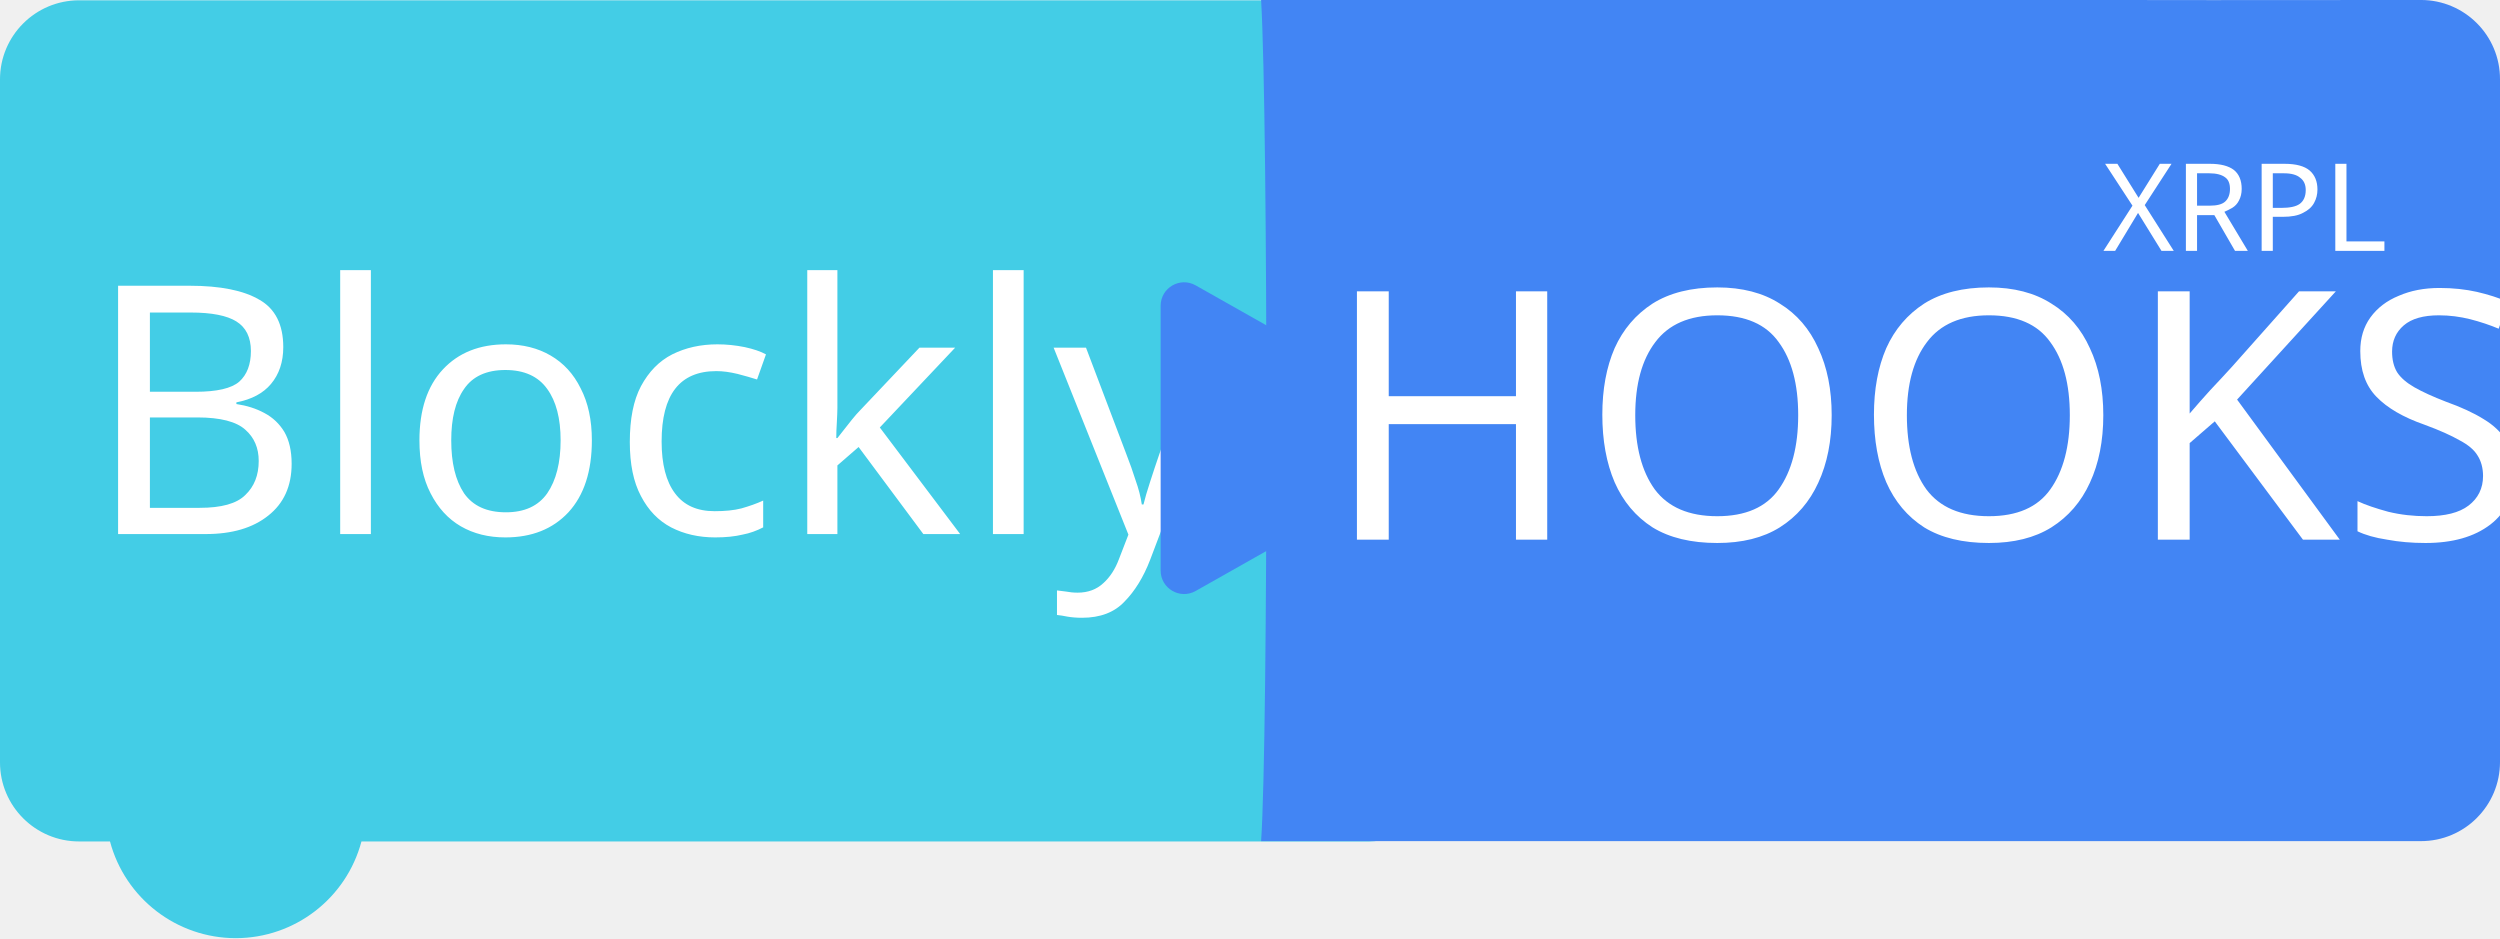
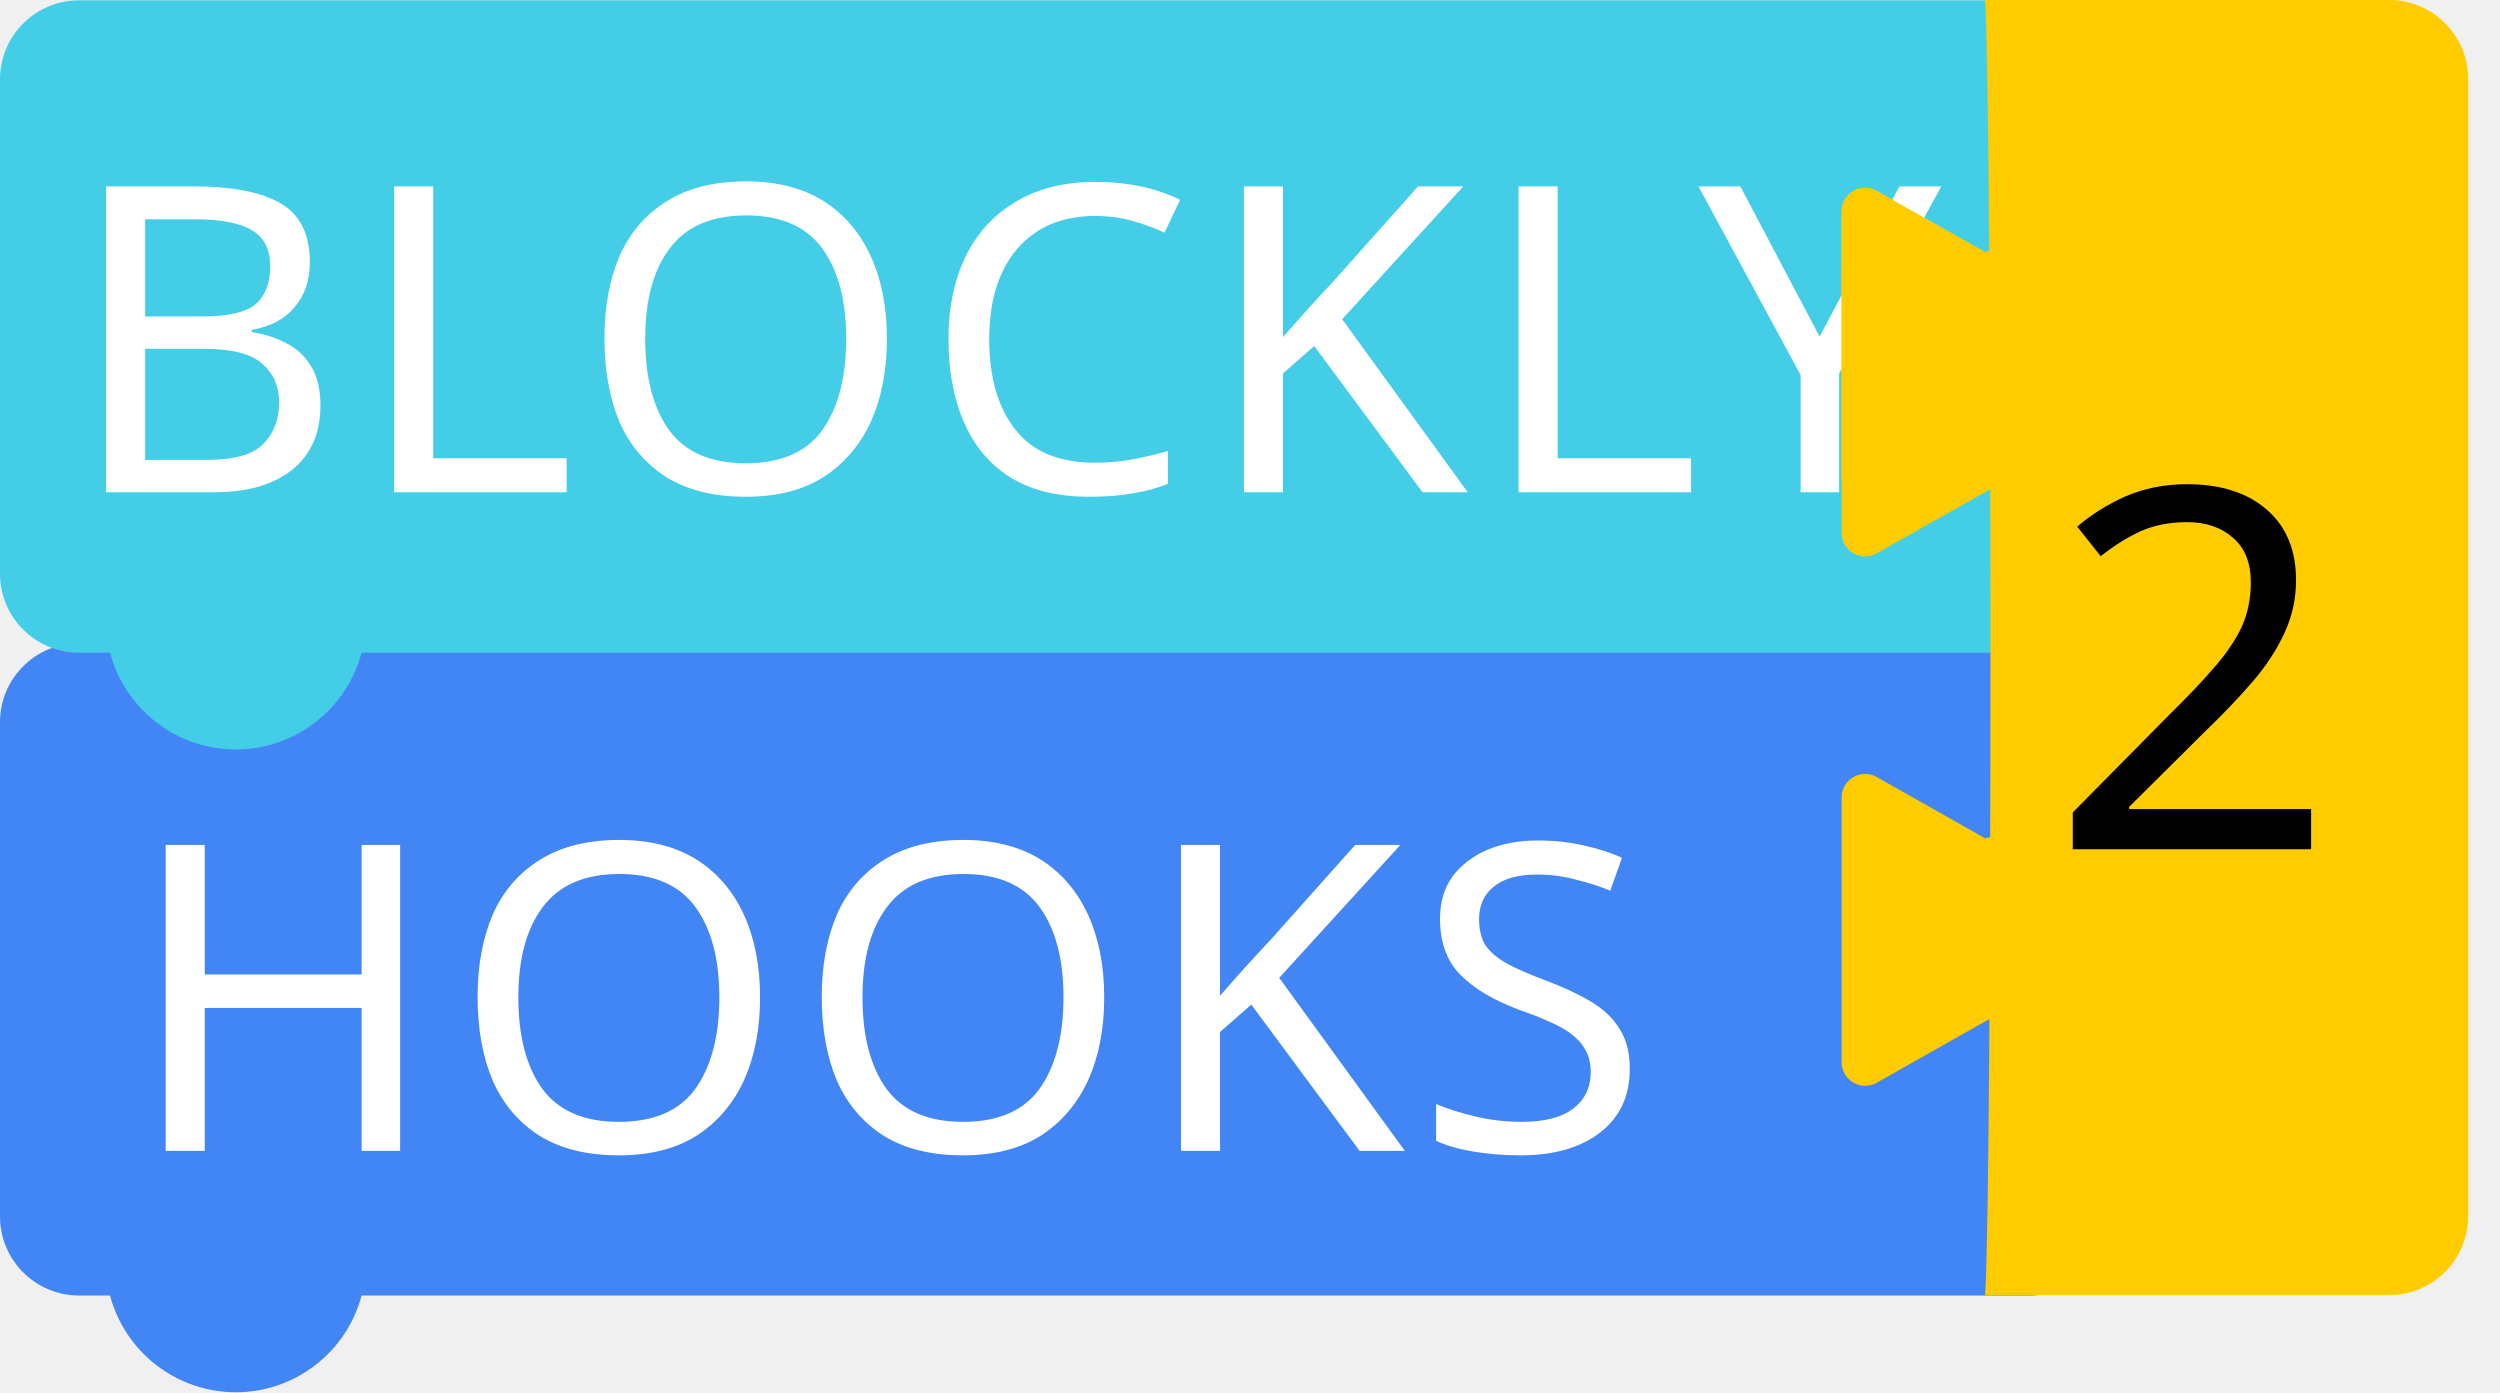
- <svg xmlns="http://www.w3.org/2000/svg" width="70mm" height="26.268mm" viewBox="0 0 70 26.268" version="1.1" id="svg18279">
+ <svg xmlns="http://www.w3.org/2000/svg" width="69.975mm" height="38.968mm" viewBox="0 0 69.975 38.968" version="1.1" id="svg18279">
  <defs id="defs18276" />
-   <g id="layer1" transform="translate(-43.83411,-5.542305)">
-     <path id="path906" d="m 46.051,5.551 c -1.225,-0.001 -2.218,0.992 -2.217,2.217 v 19.118 c -0.001,1.225 0.992,2.218 2.217,2.217 h 0.863 c 0.426,1.596 1.871,2.707 3.522,2.708 1.651,-0.002 3.094,-1.113 3.519,-2.708 h 0.884 27.336 c 0.807,0 1.601,-0.666 1.46,-1.461 V 7.012 l -1.46,-1.461 z" style="fill:#43cde6;fill-opacity:1;stroke-width:0.183" />
-     <path id="path906-9" d="m 111.618,29.094 c 1.224,9.34e-4 2.217,-0.992 2.216,-2.217 V 7.759 c 0.002,-1.225 -0.992,-2.218 -2.216,-2.217 -6.326,0.009 -6.384,0 -8.789,0 H 79.145 c 0.199,3.371 0.199,20.715 0,23.552 z" style="fill:#4285f4;stroke-width:0.183" />
-     <text xml:space="preserve" style="font-size:9.737px;line-height:1.25;font-family:sans-serif;word-spacing:0px;stroke-width:0.183" x="46.205" y="20.494" id="text1918">
-       <tspan id="tspan1916" x="46.205" y="20.494" style="font-style:normal;font-variant:normal;font-weight:normal;font-stretch:normal;font-size:9.737px;font-family:'DIN Alternate';-inkscape-font-specification:'DIN Alternate';fill:#ffffff;stroke-width:0.183">Blockly</tspan>
+   <g id="layer1" transform="translate(-31.66328,-10.83397)">
+     <path id="path906-0" d="m 33.88,28.835 c -1.225,-0.001 -2.218,0.992 -2.217,2.217 v 13.827 c -0.001,1.225 0.992,2.218 2.217,2.217 h 0.863 c 0.426,1.596 1.871,2.707 3.522,2.708 1.651,-0.002 3.094,-1.113 3.519,-2.708 h 0.884 45.856 c 0.807,0 1.46,-0.654 1.46,-1.461 V 30.295 l -1.46,-1.461 z" style="fill:#4285f4;fill-opacity:1;stroke-width:0.183" />
+     <path id="path906" d="m 33.88,10.843 c -1.225,-10e-4 -2.218,0.992 -2.217,2.217 v 13.827 c -0.001,1.225 0.992,2.218 2.217,2.217 h 0.863 c 0.426,1.596 1.871,2.707 3.522,2.708 1.651,-0.002 3.094,-1.113 3.519,-2.708 h 0.884 45.856 c 0.807,0 1.46,-0.654 1.46,-1.461 V 12.304 l -1.46,-1.461 z" style="fill:#43cde6;fill-opacity:1;stroke-width:0.183" />
+     <path id="path906-9" d="m 98.532,47.085 c 1.224,9.34e-4 2.217,-0.992 2.216,-2.217 V 13.05 c 0.002,-1.225 -0.992,-2.218 -2.216,-2.217 18.617,0.002 5.574,0 -11.306,0 0.199,3.371 0.199,33.415 0,36.252 z" style="fill:#ffcc00;stroke-width:0.183" />
+     <text xml:space="preserve" style="font-size:11.994px;line-height:1.25;font-family:sans-serif;letter-spacing:0.265px;word-spacing:0px;stroke-width:0.183" x="35.145" y="43.048" id="text1918-9">
+       <tspan id="tspan1916-4" x="35.145" y="43.048" style="font-style:normal;font-variant:normal;font-weight:normal;font-stretch:normal;font-size:11.994px;font-family:'DIN Alternate';-inkscape-font-specification:'DIN Alternate';fill:#ffffff;stroke-width:0.183">HOOKS</tspan>
    </text>
-     <path id="path908" d="m 80.348,15.248 -3.036,-1.716 c -0.438,-0.247 -0.979,0.069 -0.98,0.571 v 7.416 c 9.34e-4,0.503 0.543,0.818 0.98,0.571 l 3.036,-1.716 c 3.743,-1.968 1.917,-5.619 0,-5.127 z" style="fill:#4285f4;fill-opacity:1;stroke-width:0.183" />
-     <text xml:space="preserve" style="font-size:9.737px;line-height:1.25;font-family:sans-serif;word-spacing:0px;fill:#ffffff;stroke-width:0.183" x="80.891" y="20.652" id="text5393">
-       <tspan id="tspan5391" x="80.891" y="20.652" style="font-style:normal;font-variant:normal;font-weight:normal;font-stretch:normal;font-size:9.737px;font-family:'DIN Alternate';-inkscape-font-specification:'DIN Alternate';fill:#ffffff;stroke-width:0.183">HOOKS</tspan>
+     <path id="path908" d="m 87.227,17.893 -3.036,-1.716 c -0.438,-0.247 -0.979,0.069 -0.98,0.571 v 7.416 c 9.34e-4,0.503 0.543,0.818 0.98,0.571 l 3.036,-1.716 c 3.743,-1.968 1.917,-5.619 0,-5.127 z" style="fill:#ffcc00;fill-opacity:1;stroke-width:0.183" />
+     <text xml:space="preserve" style="font-size:11.994px;line-height:1.25;font-family:sans-serif;letter-spacing:0.265px;word-spacing:0px;stroke-width:0.183" x="33.475" y="24.613" id="text1918">
+       <tspan id="tspan1916" x="33.475" y="24.613" style="font-style:normal;font-variant:normal;font-weight:normal;font-stretch:normal;font-size:11.994px;font-family:'DIN Alternate';-inkscape-font-specification:'DIN Alternate';fill:#ffffff;stroke-width:0.183">BLOCKLY</tspan>
    </text>
-     <text xml:space="preserve" style="font-size:3.408px;line-height:1.25;font-family:sans-serif;word-spacing:0px;stroke-width:0.183" x="102.713" y="12.564" id="text14418">
-       <tspan id="tspan14416" x="102.713" y="12.564" style="font-style:normal;font-variant:normal;font-weight:normal;font-stretch:normal;font-size:3.408px;font-family:'DIN Alternate';-inkscape-font-specification:'DIN Alternate';fill:#ffffff;stroke-width:0.183">XRPL</tspan>
+     <path id="path908-8" d="m 87.227,17.893 -3.036,-1.716 c -0.438,-0.247 -0.979,0.069 -0.98,0.571 v 7.416 c 9.34e-4,0.503 0.543,0.818 0.98,0.571 l 3.036,-1.716 c 3.743,-1.968 1.917,-5.619 0,-5.127 z" style="fill:#ffcc00;fill-opacity:1;stroke-width:0.183" />
+     <path id="path908-5" d="m 87.227,19.481 -3.036,-1.716 c -0.438,-0.247 -0.979,0.069 -0.98,0.571 v 7.416 c 9.34e-4,0.503 0.543,0.818 0.98,0.571 l 3.036,-1.716 c 3.743,-1.968 1.917,-5.619 0,-5.127 z" style="fill:#ffcc00;fill-opacity:1;stroke-width:0.183" />
+     <path id="path908-5-3" d="m 87.227,34.298 -3.036,-1.716 c -0.438,-0.247 -0.979,0.069 -0.98,0.571 v 7.416 c 9.34e-4,0.503 0.543,0.818 0.98,0.571 l 3.036,-1.716 c 3.743,-1.968 1.917,-5.619 0,-5.127 z" style="fill:#ffcc00;fill-opacity:1;stroke-width:0.183" />
+     <text xml:space="preserve" style="font-size:14.111px;line-height:1.25;font-family:sans-serif;word-spacing:0px;stroke-width:0.265" x="89.007" y="34.604" id="text2486">
+       <tspan id="tspan2484" style="font-style:normal;font-variant:normal;font-weight:normal;font-stretch:normal;font-size:14.111px;font-family:Krungthep;-inkscape-font-specification:Krungthep;stroke-width:0.265" x="89.007" y="34.604">2</tspan>
    </text>
  </g>
</svg>
